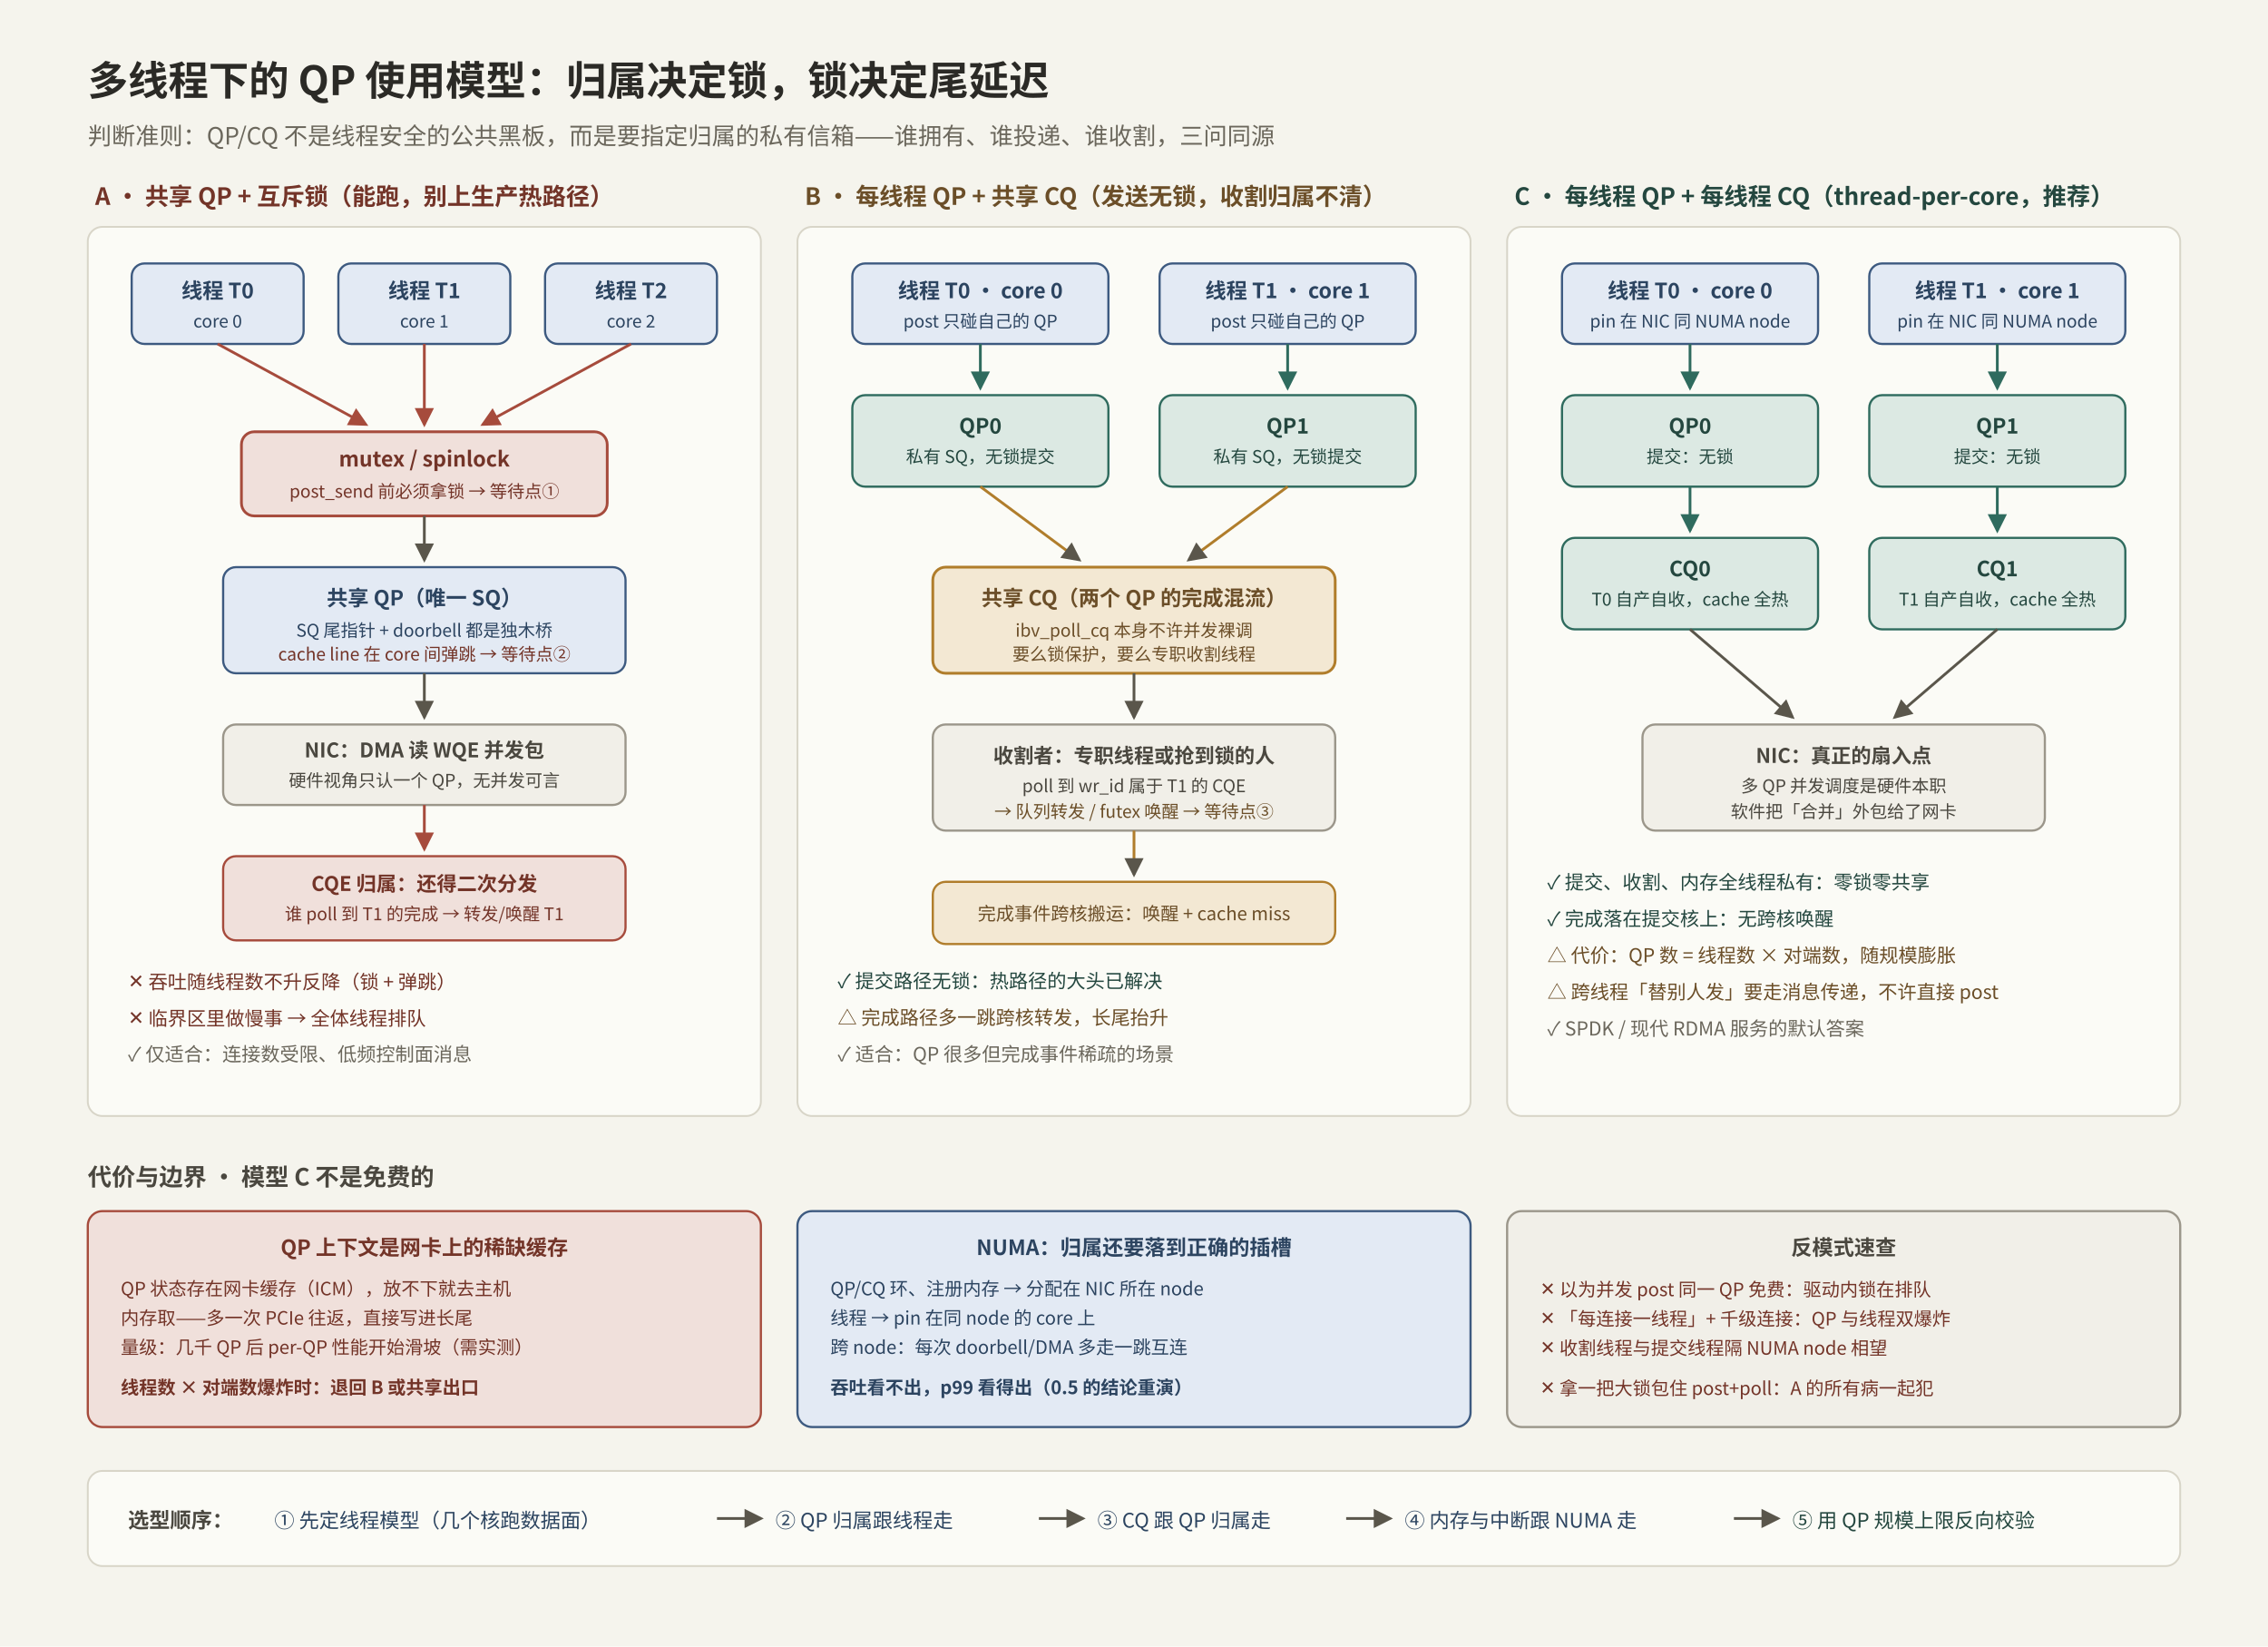
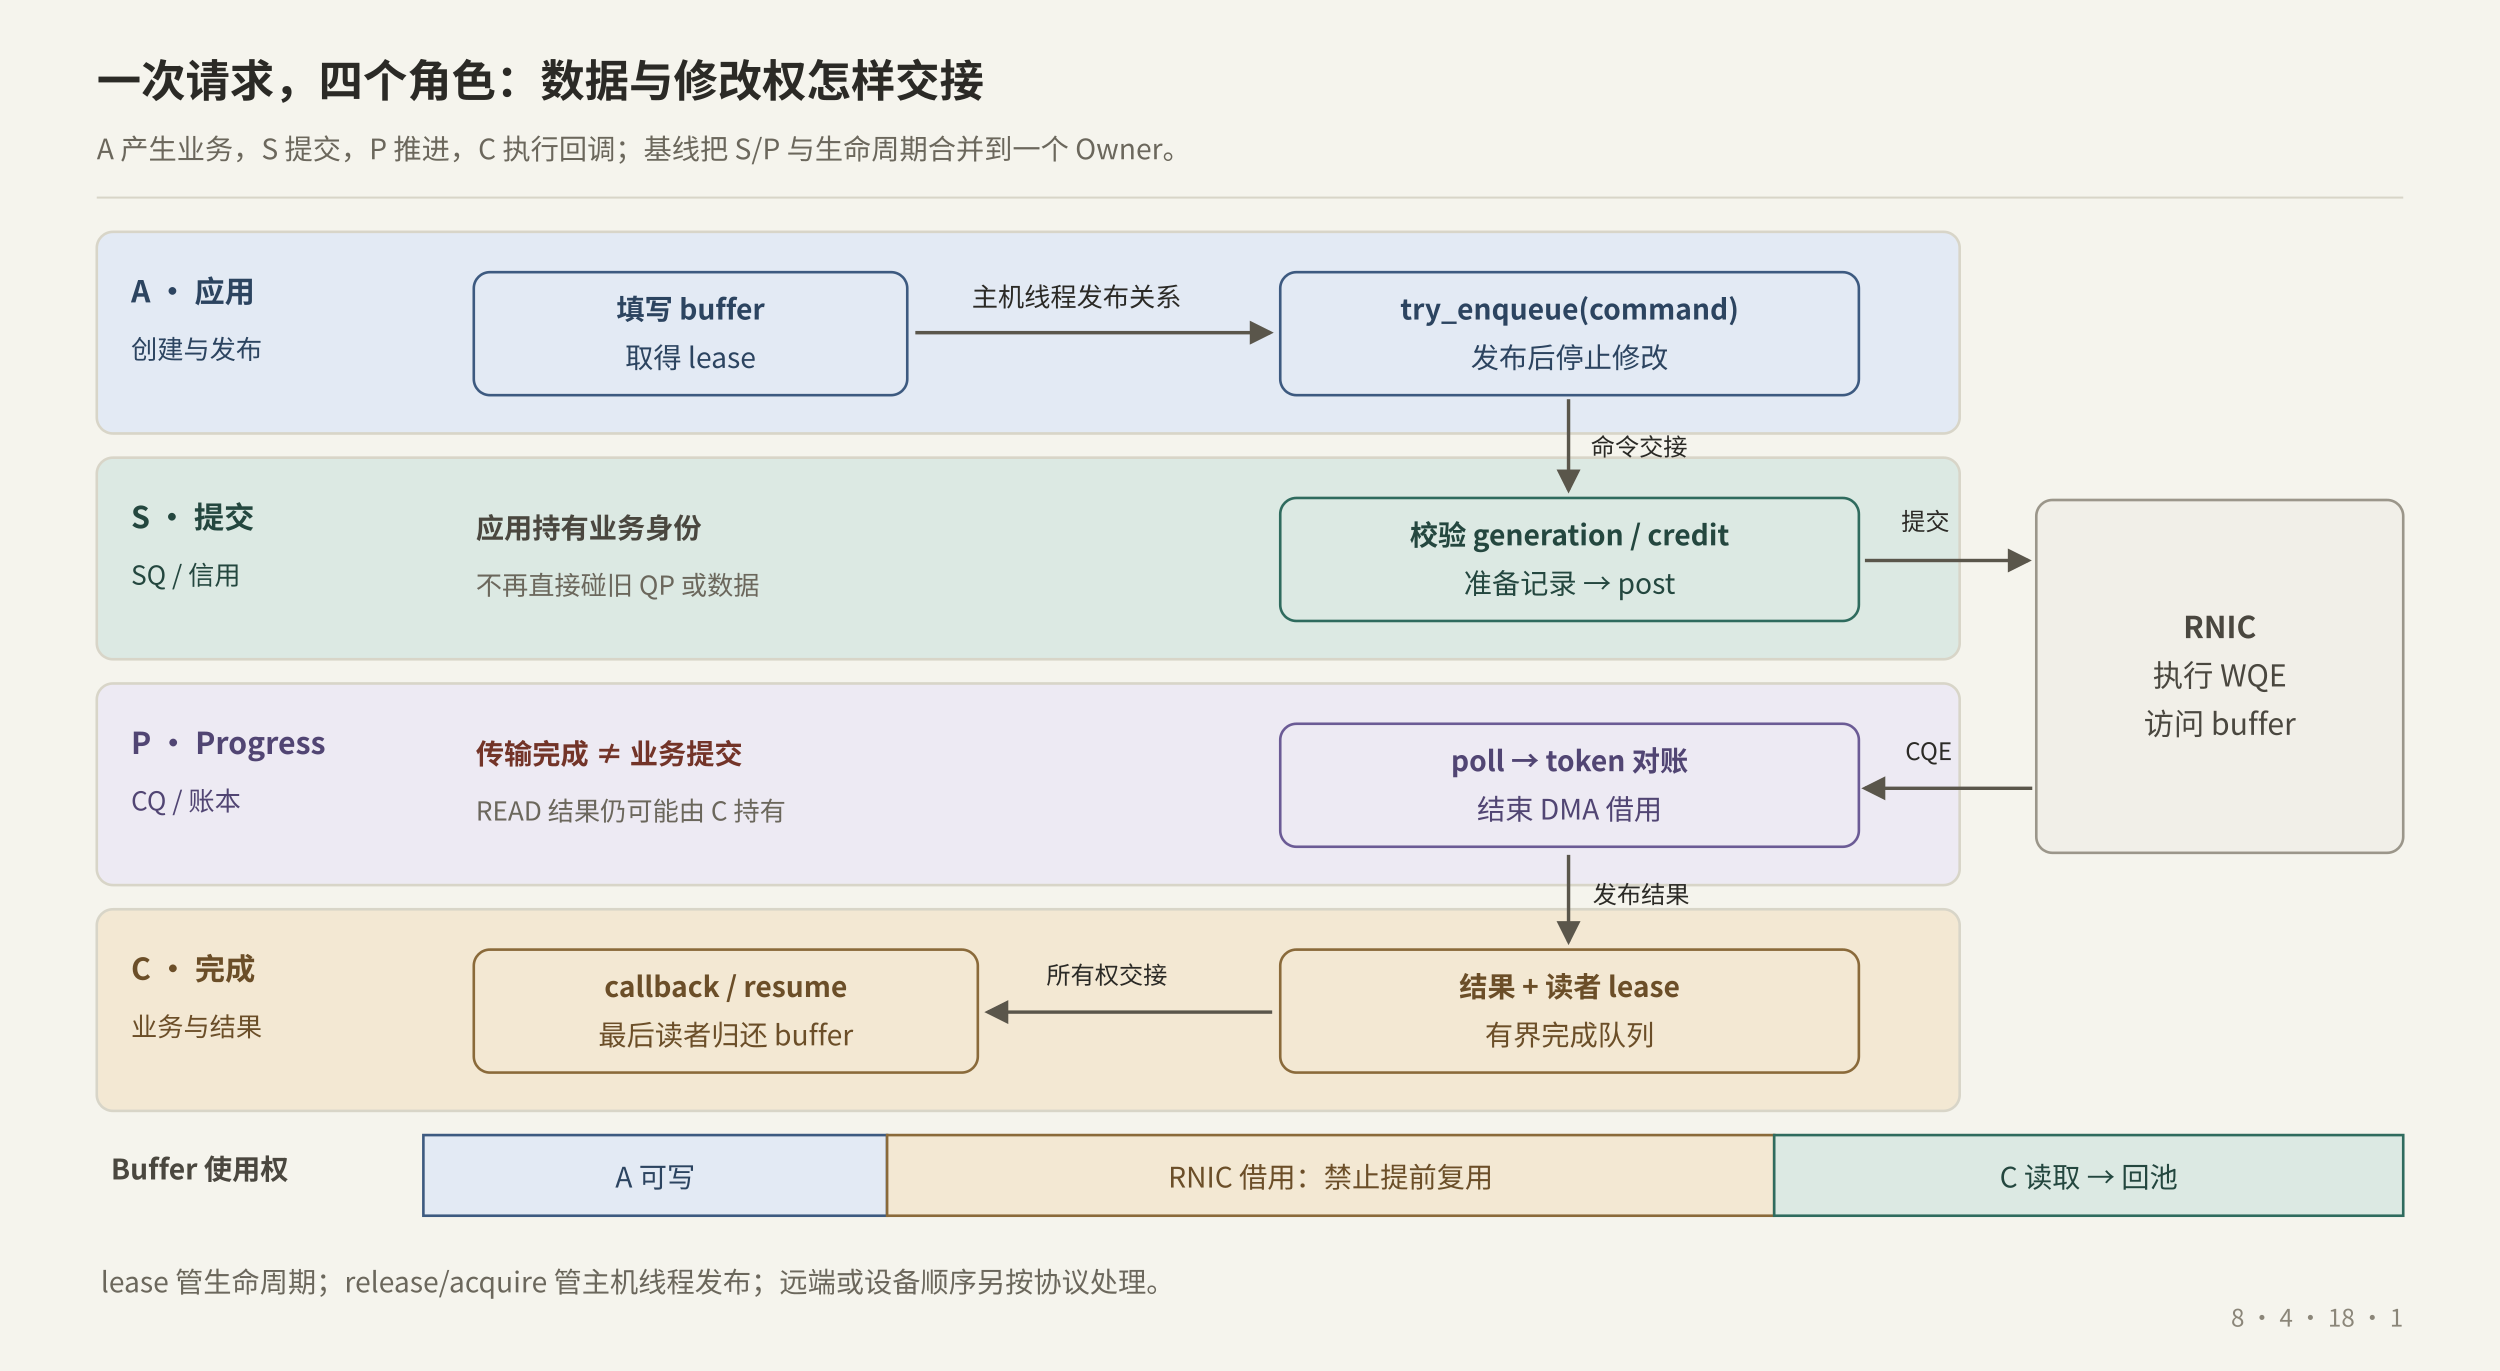
- <svg xmlns="http://www.w3.org/2000/svg" viewBox="0 0 1240 900" font-family="'PingFang SC','Hiragino Sans GB','Microsoft YaHei','Noto Sans CJK SC',sans-serif">
+ <svg xmlns="http://www.w3.org/2000/svg" viewBox="0 0 1240 680" width="1240" height="680" font-family="'Noto Sans CJK SC','PingFang SC','Hiragino Sans GB','Microsoft YaHei',sans-serif" role="img" aria-labelledby="title desc">
  <defs>
-     <marker id="arrn" viewBox="0 0 10 10" refX="8.5" refY="5" markerWidth="7" markerHeight="7" orient="auto-start-reverse">
+     <marker id="arr" viewBox="0 0 10 10" refX="8.5" refY="5" markerWidth="7" markerHeight="7" orient="auto-start-reverse">
      <path d="M0,0 L10,5 L0,10 z" fill="#5A564B" />
    </marker>
-     <marker id="arrr" viewBox="0 0 10 10" refX="8.5" refY="5" markerWidth="7" markerHeight="7" orient="auto-start-reverse">
+     <marker id="redarr" viewBox="0 0 10 10" refX="8.5" refY="5" markerWidth="7" markerHeight="7" orient="auto-start-reverse">
      <path d="M0,0 L10,5 L0,10 z" fill="#A64B3C" />
    </marker>
-     <marker id="arrg" viewBox="0 0 10 10" refX="8.5" refY="5" markerWidth="7" markerHeight="7" orient="auto-start-reverse">
+     <marker id="greenarr" viewBox="0 0 10 10" refX="8.5" refY="5" markerWidth="7" markerHeight="7" orient="auto-start-reverse">
      <path d="M0,0 L10,5 L0,10 z" fill="#2F6B5E" />
    </marker>
+     <marker id="bluearr" viewBox="0 0 10 10" refX="8.5" refY="5" markerWidth="7" markerHeight="7" orient="auto-start-reverse">
+       <path d="M0,0 L10,5 L0,10 z" fill="#3D5A80" />
+     </marker>
  </defs>
-   <rect x="0" y="0" width="1240" height="900" fill="rgb(245, 244, 237)" />
-   <text x="48" y="52" font-size="22" font-weight="700" fill="#2B2A26">多线程下的 QP 使用模型：归属决定锁，锁决定尾延迟</text>
-   <text x="48" y="79" font-size="13" fill="#6B675C">判断准则：QP/CQ 不是线程安全的公共黑板，而是要指定归属的私有信箱——谁拥有、谁投递、谁收割，三问同源</text>
-   <text x="52" y="112" font-size="13" font-weight="700" fill="#733428">A · 共享 QP + 互斥锁（能跑，别上生产热路径）</text>
-   <rect x="48" y="124" width="368" height="486" rx="8" fill="#FBFBF6" stroke="#D8D5C8" stroke-width="1" />
-   <rect x="72" y="144" width="94" height="44" rx="7" fill="#E3EAF4" stroke="#3D5A80" stroke-width="1.2" />
-   <text x="119" y="163" font-size="11.5" font-weight="700" fill="#2C4460" text-anchor="middle">线程 T0</text>
-   <text x="119" y="179" font-size="9.5" fill="#2C4460" text-anchor="middle">core 0</text>
-   <rect x="185" y="144" width="94" height="44" rx="7" fill="#E3EAF4" stroke="#3D5A80" stroke-width="1.2" />
-   <text x="232" y="163" font-size="11.5" font-weight="700" fill="#2C4460" text-anchor="middle">线程 T1</text>
-   <text x="232" y="179" font-size="9.5" fill="#2C4460" text-anchor="middle">core 1</text>
-   <rect x="298" y="144" width="94" height="44" rx="7" fill="#E3EAF4" stroke="#3D5A80" stroke-width="1.2" />
-   <text x="345" y="163" font-size="11.5" font-weight="700" fill="#2C4460" text-anchor="middle">线程 T2</text>
-   <text x="345" y="179" font-size="9.5" fill="#2C4460" text-anchor="middle">core 2</text>
-   <path d="M119,188 L200,232" fill="none" stroke="#A64B3C" stroke-width="1.5" marker-end="url(#arrr)" />
-   <path d="M232,188 L232,232" fill="none" stroke="#A64B3C" stroke-width="1.5" marker-end="url(#arrr)" />
-   <path d="M345,188 L264,232" fill="none" stroke="#A64B3C" stroke-width="1.5" marker-end="url(#arrr)" />
-   <rect x="132" y="236" width="200" height="46" rx="7" fill="#F0E0DB" stroke="#A64B3C" stroke-width="1.5" />
-   <text x="232" y="255" font-size="11.5" font-weight="700" fill="#733428" text-anchor="middle">mutex / spinlock</text>
-   <text x="232" y="272" font-size="9.5" fill="#733428" text-anchor="middle">post_send 前必须拿锁 → 等待点①</text>
-   <path d="M232,282 L232,306" fill="none" stroke="#5A564B" stroke-width="1.5" marker-end="url(#arrn)" />
-   <rect x="122" y="310" width="220" height="58" rx="7" fill="#E3EAF4" stroke="#3D5A80" stroke-width="1.2" />
-   <text x="232" y="331" font-size="11.5" font-weight="700" fill="#2C4460" text-anchor="middle">共享 QP（唯一 SQ）</text>
-   <text x="232" y="348" font-size="9.5" fill="#2C4460" text-anchor="middle">SQ 尾指针 + doorbell 都是独木桥</text>
-   <text x="232" y="361" font-size="9.5" fill="#733428" text-anchor="middle">cache line 在 core 间弹跳 → 等待点②</text>
-   <path d="M232,368 L232,392" fill="none" stroke="#5A564B" stroke-width="1.5" marker-end="url(#arrn)" />
-   <rect x="122" y="396" width="220" height="44" rx="7" fill="#F1EFE8" stroke="#9B968A" stroke-width="1.2" />
-   <text x="232" y="414" font-size="11" font-weight="700" fill="#4A473F" text-anchor="middle">NIC：DMA 读 WQE 并发包</text>
-   <text x="232" y="430" font-size="9.5" fill="#4A473F" text-anchor="middle">硬件视角只认一个 QP，无并发可言</text>
-   <path d="M232,440 L232,464" fill="none" stroke="#A64B3C" stroke-width="1.5" marker-end="url(#arrr)" />
-   <rect x="122" y="468" width="220" height="46" rx="7" fill="#F0E0DB" stroke="#A64B3C" stroke-width="1.2" />
-   <text x="232" y="487" font-size="11" font-weight="700" fill="#733428" text-anchor="middle">CQE 归属：还得二次分发</text>
-   <text x="232" y="503" font-size="9.5" fill="#733428" text-anchor="middle">谁 poll 到 T1 的完成 → 转发/唤醒 T1</text>
-   <text x="70" y="540" font-size="10.5" fill="#733428">✕ 吞吐随线程数不升反降（锁 + 弹跳）</text>
-   <text x="70" y="560" font-size="10.5" fill="#733428">✕ 临界区里做慢事 → 全体线程排队</text>
-   <text x="70" y="580" font-size="10.5" fill="#6B675C">✓ 仅适合：连接数受限、低频控制面消息</text>
-   <text x="440" y="112" font-size="13" font-weight="700" fill="#6B4E28">B · 每线程 QP + 共享 CQ（发送无锁，收割归属不清）</text>
-   <rect x="436" y="124" width="368" height="486" rx="8" fill="#FBFBF6" stroke="#D8D5C8" stroke-width="1" />
-   <rect x="466" y="144" width="140" height="44" rx="7" fill="#E3EAF4" stroke="#3D5A80" stroke-width="1.2" />
-   <text x="536" y="163" font-size="11.5" font-weight="700" fill="#2C4460" text-anchor="middle">线程 T0 · core 0</text>
-   <text x="536" y="179" font-size="9.5" fill="#2C4460" text-anchor="middle">post 只碰自己的 QP</text>
-   <rect x="634" y="144" width="140" height="44" rx="7" fill="#E3EAF4" stroke="#3D5A80" stroke-width="1.2" />
-   <text x="704" y="163" font-size="11.5" font-weight="700" fill="#2C4460" text-anchor="middle">线程 T1 · core 1</text>
-   <text x="704" y="179" font-size="9.5" fill="#2C4460" text-anchor="middle">post 只碰自己的 QP</text>
-   <path d="M536,188 L536,212" fill="none" stroke="#2F6B5E" stroke-width="1.5" marker-end="url(#arrg)" />
-   <path d="M704,188 L704,212" fill="none" stroke="#2F6B5E" stroke-width="1.5" marker-end="url(#arrg)" />
-   <rect x="466" y="216" width="140" height="50" rx="7" fill="#DCE9E3" stroke="#2F6B5E" stroke-width="1.2" />
-   <text x="536" y="237" font-size="11.5" font-weight="700" fill="#24473F" text-anchor="middle">QP0</text>
-   <text x="536" y="253" font-size="9.5" fill="#24473F" text-anchor="middle">私有 SQ，无锁提交</text>
-   <rect x="634" y="216" width="140" height="50" rx="7" fill="#DCE9E3" stroke="#2F6B5E" stroke-width="1.2" />
-   <text x="704" y="237" font-size="11.5" font-weight="700" fill="#24473F" text-anchor="middle">QP1</text>
-   <text x="704" y="253" font-size="9.5" fill="#24473F" text-anchor="middle">私有 SQ，无锁提交</text>
-   <path d="M536,266 L590,306" fill="none" stroke="#B07D2B" stroke-width="1.5" marker-end="url(#arrn)" />
-   <path d="M704,266 L650,306" fill="none" stroke="#B07D2B" stroke-width="1.5" marker-end="url(#arrn)" />
-   <rect x="510" y="310" width="220" height="58" rx="7" fill="#F3E8D3" stroke="#B07D2B" stroke-width="1.5" />
-   <text x="620" y="331" font-size="11.5" font-weight="700" fill="#6B4E28" text-anchor="middle">共享 CQ（两个 QP 的完成混流）</text>
-   <text x="620" y="348" font-size="9.5" fill="#6B4E28" text-anchor="middle">ibv_poll_cq 本身不许并发裸调</text>
-   <text x="620" y="361" font-size="9.5" fill="#6B4E28" text-anchor="middle">要么锁保护，要么专职收割线程</text>
-   <path d="M620,368 L620,392" fill="none" stroke="#5A564B" stroke-width="1.5" marker-end="url(#arrn)" />
-   <rect x="510" y="396" width="220" height="58" rx="7" fill="#F1EFE8" stroke="#9B968A" stroke-width="1.2" />
-   <text x="620" y="417" font-size="11" font-weight="700" fill="#4A473F" text-anchor="middle">收割者：专职线程或抢到锁的人</text>
-   <text x="620" y="433" font-size="9.5" fill="#4A473F" text-anchor="middle">poll 到 wr_id 属于 T1 的 CQE</text>
-   <text x="620" y="447" font-size="9.5" fill="#6B4E28" text-anchor="middle">→ 队列转发 / futex 唤醒 → 等待点③</text>
-   <path d="M620,454 L620,478" fill="none" stroke="#B07D2B" stroke-width="1.5" marker-end="url(#arrn)" />
-   <rect x="510" y="482" width="220" height="34" rx="7" fill="#F3E8D3" stroke="#B07D2B" stroke-width="1.2" />
-   <text x="620" y="503" font-size="10" fill="#6B4E28" text-anchor="middle">完成事件跨核搬运：唤醒 + cache miss</text>
-   <text x="458" y="540" font-size="10.5" fill="#24473F">✓ 提交路径无锁：热路径的大头已解决</text>
-   <text x="458" y="560" font-size="10.5" fill="#6B4E28">△ 完成路径多一跳跨核转发，长尾抬升</text>
-   <text x="458" y="580" font-size="10.5" fill="#6B675C">✓ 适合：QP 很多但完成事件稀疏的场景</text>
-   <text x="828" y="112" font-size="13" font-weight="700" fill="#24473F">C · 每线程 QP + 每线程 CQ（thread-per-core，推荐）</text>
-   <rect x="824" y="124" width="368" height="486" rx="8" fill="#FBFBF6" stroke="#D8D5C8" stroke-width="1" />
-   <rect x="854" y="144" width="140" height="44" rx="7" fill="#E3EAF4" stroke="#3D5A80" stroke-width="1.2" />
-   <text x="924" y="163" font-size="11.5" font-weight="700" fill="#2C4460" text-anchor="middle">线程 T0 · core 0</text>
-   <text x="924" y="179" font-size="9.5" fill="#2C4460" text-anchor="middle">pin 在 NIC 同 NUMA node</text>
-   <path d="M924,188 L924,212" fill="none" stroke="#2F6B5E" stroke-width="1.5" marker-end="url(#arrg)" />
-   <rect x="854" y="216" width="140" height="50" rx="7" fill="#DCE9E3" stroke="#2F6B5E" stroke-width="1.2" />
-   <text x="924" y="237" font-size="11.5" font-weight="700" fill="#24473F" text-anchor="middle">QP0</text>
-   <text x="924" y="253" font-size="9.5" fill="#24473F" text-anchor="middle">提交：无锁</text>
-   <path d="M924,266 L924,290" fill="none" stroke="#2F6B5E" stroke-width="1.5" marker-end="url(#arrg)" />
-   <rect x="854" y="294" width="140" height="50" rx="7" fill="#DCE9E3" stroke="#2F6B5E" stroke-width="1.2" />
-   <text x="924" y="315" font-size="11.5" font-weight="700" fill="#24473F" text-anchor="middle">CQ0</text>
-   <text x="924" y="331" font-size="9.5" fill="#24473F" text-anchor="middle">T0 自产自收，cache 全热</text>
-   <rect x="1022" y="144" width="140" height="44" rx="7" fill="#E3EAF4" stroke="#3D5A80" stroke-width="1.2" />
-   <text x="1092" y="163" font-size="11.5" font-weight="700" fill="#2C4460" text-anchor="middle">线程 T1 · core 1</text>
-   <text x="1092" y="179" font-size="9.5" fill="#2C4460" text-anchor="middle">pin 在 NIC 同 NUMA node</text>
-   <path d="M1092,188 L1092,212" fill="none" stroke="#2F6B5E" stroke-width="1.5" marker-end="url(#arrg)" />
-   <rect x="1022" y="216" width="140" height="50" rx="7" fill="#DCE9E3" stroke="#2F6B5E" stroke-width="1.2" />
-   <text x="1092" y="237" font-size="11.5" font-weight="700" fill="#24473F" text-anchor="middle">QP1</text>
-   <text x="1092" y="253" font-size="9.5" fill="#24473F" text-anchor="middle">提交：无锁</text>
-   <path d="M1092,266 L1092,290" fill="none" stroke="#2F6B5E" stroke-width="1.5" marker-end="url(#arrg)" />
-   <rect x="1022" y="294" width="140" height="50" rx="7" fill="#DCE9E3" stroke="#2F6B5E" stroke-width="1.2" />
-   <text x="1092" y="315" font-size="11.5" font-weight="700" fill="#24473F" text-anchor="middle">CQ1</text>
-   <text x="1092" y="331" font-size="9.5" fill="#24473F" text-anchor="middle">T1 自产自收，cache 全热</text>
-   <path d="M924,344 L980,392" fill="none" stroke="#5A564B" stroke-width="1.5" marker-end="url(#arrn)" />
-   <path d="M1092,344 L1036,392" fill="none" stroke="#5A564B" stroke-width="1.5" marker-end="url(#arrn)" />
-   <rect x="898" y="396" width="220" height="58" rx="7" fill="#F1EFE8" stroke="#9B968A" stroke-width="1.2" />
-   <text x="1008" y="417" font-size="11" font-weight="700" fill="#4A473F" text-anchor="middle">NIC：真正的扇入点</text>
-   <text x="1008" y="433" font-size="9.5" fill="#4A473F" text-anchor="middle">多 QP 并发调度是硬件本职</text>
-   <text x="1008" y="447" font-size="9.5" fill="#4A473F" text-anchor="middle">软件把「合并」外包给了网卡</text>
-   <text x="846" y="486" font-size="10.5" fill="#24473F">✓ 提交、收割、内存全线程私有：零锁零共享</text>
-   <text x="846" y="506" font-size="10.5" fill="#24473F">✓ 完成落在提交核上：无跨核唤醒</text>
-   <text x="846" y="526" font-size="10.5" fill="#6B4E28">△ 代价：QP 数 = 线程数 × 对端数，随规模膨胀</text>
-   <text x="846" y="546" font-size="10.5" fill="#6B4E28">△ 跨线程「替别人发」要走消息传递，不许直接 post</text>
-   <text x="846" y="566" font-size="10.5" fill="#6B675C">✓ SPDK / 现代 RDMA 服务的默认答案</text>
-   <text x="48" y="648" font-size="13" font-weight="700" fill="#4A473F">代价与边界 · 模型 C 不是免费的</text>
-   <rect x="48" y="662" width="368" height="118" rx="8" fill="#F0E0DB" stroke="#A64B3C" stroke-width="1.2" />
-   <text x="232" y="686" font-size="11.5" font-weight="700" fill="#733428" text-anchor="middle">QP 上下文是网卡上的稀缺缓存</text>
-   <text x="66" y="708" font-size="10" fill="#733428">QP 状态存在网卡缓存（ICM），放不下就去主机</text>
-   <text x="66" y="724" font-size="10" fill="#733428">内存取——多一次 PCIe 往返，直接写进长尾</text>
-   <text x="66" y="740" font-size="10" fill="#733428">量级：几千 QP 后 per-QP 性能开始滑坡（需实测）</text>
-   <text x="66" y="762" font-size="10" font-weight="700" fill="#733428">线程数 × 对端数爆炸时：退回 B 或共享出口</text>
-   <rect x="436" y="662" width="368" height="118" rx="8" fill="#E3EAF4" stroke="#3D5A80" stroke-width="1.2" />
-   <text x="620" y="686" font-size="11.5" font-weight="700" fill="#2C4460" text-anchor="middle">NUMA：归属还要落到正确的插槽</text>
-   <text x="454" y="708" font-size="10" fill="#2C4460">QP/CQ 环、注册内存 → 分配在 NIC 所在 node</text>
-   <text x="454" y="724" font-size="10" fill="#2C4460">线程 → pin 在同 node 的 core 上</text>
-   <text x="454" y="740" font-size="10" fill="#2C4460">跨 node：每次 doorbell/DMA 多走一跳互连</text>
-   <text x="454" y="762" font-size="10" font-weight="700" fill="#2C4460">吞吐看不出，p99 看得出（0.5 的结论重演）</text>
-   <rect x="824" y="662" width="368" height="118" rx="8" fill="#F1EFE8" stroke="#9B968A" stroke-width="1.2" />
-   <text x="1008" y="686" font-size="11.5" font-weight="700" fill="#4A473F" text-anchor="middle">反模式速查</text>
-   <text x="842" y="708" font-size="10" fill="#733428">✕ 以为并发 post 同一 QP 免费：驱动内锁在排队</text>
-   <text x="842" y="724" font-size="10" fill="#733428">✕ 「每连接一线程」+ 千级连接：QP 与线程双爆炸</text>
-   <text x="842" y="740" font-size="10" fill="#733428">✕ 收割线程与提交线程隔 NUMA node 相望</text>
-   <text x="842" y="762" font-size="10" fill="#733428">✕ 拿一把大锁包住 post+poll：A 的所有病一起犯</text>
-   <rect x="48" y="804" width="1144" height="52" rx="8" fill="#FBFBF6" stroke="#D8D5C8" stroke-width="1" />
-   <text x="70" y="835" font-size="11.5" font-weight="700" fill="#4A473F">选型顺序：</text>
-   <text x="150" y="835" font-size="11" fill="#2C4460">① 先定线程模型（几个核跑数据面）</text>
-   <path d="M392,830 L416,830" fill="none" stroke="#5A564B" stroke-width="1.5" marker-end="url(#arrn)" />
-   <text x="424" y="835" font-size="11" fill="#2C4460">② QP 归属跟线程走</text>
-   <path d="M568,830 L592,830" fill="none" stroke="#5A564B" stroke-width="1.5" marker-end="url(#arrn)" />
-   <text x="600" y="835" font-size="11" fill="#2C4460">③ CQ 跟 QP 归属走</text>
-   <path d="M736,830 L760,830" fill="none" stroke="#5A564B" stroke-width="1.5" marker-end="url(#arrn)" />
-   <text x="768" y="835" font-size="11" fill="#2C4460">④ 内存与中断跟 NUMA 走</text>
-   <path d="M948,830 L972,830" fill="none" stroke="#5A564B" stroke-width="1.5" marker-end="url(#arrn)" />
-   <text x="980" y="835" font-size="11" fill="#24473F">⑤ 用 QP 规模上限反向校验</text>
+   <rect x="0" y="0" width="1240" height="680" rx="0" fill="#F5F4ED" stroke="none" stroke-width="1.3" />
+   <text x="48" y="48" font-size="22" fill="#2B2A26" font-weight="700" text-anchor="start">一次请求，四个角色：数据与修改权怎样交接</text>
+   <text x="48" y="79" font-size="14" fill="#6B675C" font-weight="400" text-anchor="start">A 产生业务，S 提交，P 推进，C 执行回调；基线把 S/P 与生命周期合并到一个 Owner。</text>
+   <line x1="48" y1="98" x2="1192" y2="98" stroke="#D8D5C8" stroke-width="1" />
+   <text x="1192" y="658" font-size="12" fill="#8B8679" font-weight="400" text-anchor="end">8 · 4 · 18 · 1</text>
+   <rect x="48" y="115" width="924" height="100" rx="8" fill="#E3EAF4" stroke="#D8D5C8" stroke-width="1.3" />
+   <text x="65" y="150" font-size="15" fill="#2C4460" font-weight="700" text-anchor="start">A · 应用</text>
+   <text x="65" y="178" font-size="13" fill="#2C4460" font-weight="400" text-anchor="start">创建与发布</text>
+   <rect x="48" y="227" width="924" height="100" rx="8" fill="#DCE9E3" stroke="#D8D5C8" stroke-width="1.3" />
+   <text x="65" y="262" font-size="15" fill="#24473F" font-weight="700" text-anchor="start">S · 提交</text>
+   <text x="65" y="290" font-size="13" fill="#24473F" font-weight="400" text-anchor="start">SQ / 信用</text>
+   <rect x="48" y="339" width="924" height="100" rx="8" fill="#EDEAF3" stroke="#D8D5C8" stroke-width="1.3" />
+   <text x="65" y="374" font-size="15" fill="#514573" font-weight="700" text-anchor="start">P · Progress</text>
+   <text x="65" y="402" font-size="13" fill="#514573" font-weight="400" text-anchor="start">CQ / 账本</text>
+   <rect x="48" y="451" width="924" height="100" rx="8" fill="#F3E8D3" stroke="#D8D5C8" stroke-width="1.3" />
+   <text x="65" y="486" font-size="15" fill="#6B4E28" font-weight="700" text-anchor="start">C · 完成</text>
+   <text x="65" y="514" font-size="13" fill="#6B4E28" font-weight="400" text-anchor="start">业务与结果</text>
+   <rect x="235" y="135" width="215" height="61" rx="8" fill="#E3EAF4" stroke="#3D5A80" stroke-width="1.3" />
+   <text x="342.5" y="158.5" font-size="14" fill="#2C4460" font-weight="700" text-anchor="middle">填写 buffer</text>
+   <text x="342.5" y="182.5" font-size="14" fill="#2C4460" font-weight="400" text-anchor="middle">取得 lease</text>
+   <rect x="635" y="135" width="287" height="61" rx="8" fill="#E3EAF4" stroke="#3D5A80" stroke-width="1.3" />
+   <text x="778.5" y="158.5" font-size="14" fill="#2C4460" font-weight="700" text-anchor="middle">try_enqueue(command)</text>
+   <text x="778.5" y="182.5" font-size="14" fill="#2C4460" font-weight="400" text-anchor="middle">发布后停止修改</text>
+   <polyline points="454,165 630,165" fill="none" stroke="#5A564B" stroke-width="1.7" stroke-linejoin="round" marker-end="url(#arr)" />
+   <text x="482" y="152" font-size="13" fill="#2B2A26" font-weight="400" text-anchor="start">主机线程发布关系</text>
+   <rect x="635" y="247" width="287" height="61" rx="8" fill="#DCE9E3" stroke="#2F6B5E" stroke-width="1.3" />
+   <text x="778.5" y="270.5" font-size="14" fill="#24473F" font-weight="700" text-anchor="middle">校验 generation / credit</text>
+   <text x="778.5" y="294.5" font-size="14" fill="#24473F" font-weight="400" text-anchor="middle">准备记录 → post</text>
+   <polyline points="778,198 778,243" fill="none" stroke="#5A564B" stroke-width="1.7" stroke-linejoin="round" marker-end="url(#arr)" />
+   <text x="789" y="226" font-size="12" fill="#2B2A26" font-weight="400" text-anchor="start">命令交接</text>
+   <rect x="1010" y="248" width="182" height="175" rx="8" fill="#F1EFE8" stroke="#9B968A" stroke-width="1.3" />
+   <text x="1101.0" y="316.5" font-size="15" fill="#4A473F" font-weight="700" text-anchor="middle">RNIC</text>
+   <text x="1101.0" y="340.5" font-size="15" fill="#4A473F" font-weight="400" text-anchor="middle">执行 WQE</text>
+   <text x="1101.0" y="364.5" font-size="15" fill="#4A473F" font-weight="400" text-anchor="middle">访问 buffer</text>
+   <polyline points="925,278 1006,278" fill="none" stroke="#5A564B" stroke-width="1.7" stroke-linejoin="round" marker-end="url(#arr)" />
+   <text x="943" y="263" font-size="12" fill="#2B2A26" font-weight="400" text-anchor="start">提交</text>
+   <rect x="635" y="359" width="287" height="61" rx="8" fill="#EDEAF3" stroke="#6B5B95" stroke-width="1.3" />
+   <text x="778.5" y="382.5" font-size="14" fill="#514573" font-weight="700" text-anchor="middle">poll → token 对账</text>
+   <text x="778.5" y="406.5" font-size="14" fill="#514573" font-weight="400" text-anchor="middle">结束 DMA 借用</text>
+   <polyline points="1008,391 925,391" fill="none" stroke="#5A564B" stroke-width="1.7" stroke-linejoin="round" marker-end="url(#arr)" />
+   <text x="945" y="377" font-size="12" fill="#2B2A26" font-weight="400" text-anchor="start">CQE</text>
+   <rect x="635" y="471" width="287" height="61" rx="8" fill="#F3E8D3" stroke="#8A6A3A" stroke-width="1.3" />
+   <text x="778.5" y="494.5" font-size="14" fill="#6B4E28" font-weight="700" text-anchor="middle">结果 + 读者 lease</text>
+   <text x="778.5" y="518.5" font-size="14" fill="#6B4E28" font-weight="400" text-anchor="middle">有界完成队列</text>
+   <polyline points="778,424 778,467" fill="none" stroke="#5A564B" stroke-width="1.7" stroke-linejoin="round" marker-end="url(#arr)" />
+   <text x="790" y="448" font-size="12" fill="#2B2A26" font-weight="400" text-anchor="start">发布结果</text>
+   <rect x="235" y="471" width="250" height="61" rx="8" fill="#F3E8D3" stroke="#8A6A3A" stroke-width="1.3" />
+   <text x="360.0" y="494.5" font-size="14" fill="#6B4E28" font-weight="700" text-anchor="middle">callback / resume</text>
+   <text x="360.0" y="518.5" font-size="14" fill="#6B4E28" font-weight="400" text-anchor="middle">最后读者归还 buffer</text>
+   <polyline points="631,502 490,502" fill="none" stroke="#5A564B" stroke-width="1.7" stroke-linejoin="round" marker-end="url(#arr)" />
+   <text x="519" y="488" font-size="12" fill="#2B2A26" font-weight="400" text-anchor="start">所有权交接</text>
+   <text x="236" y="267" font-size="14" fill="#4A473F" font-weight="700" text-anchor="start">应用持有业务身份</text>
+   <text x="236" y="295" font-size="13" fill="#6B675C" font-weight="400" text-anchor="start">不再直接碰旧 QP 或数据</text>
+   <text x="236" y="379" font-size="14" fill="#733428" font-weight="700" text-anchor="start">传输完成 ≠ 业务提交</text>
+   <text x="236" y="407" font-size="13" fill="#6B675C" font-weight="400" text-anchor="start">READ 结果仍可能由 C 持有</text>
+   <text x="55" y="585" font-size="14" fill="#4A473F" font-weight="700" text-anchor="start">Buffer 使用权</text>
+   <rect x="210" y="563" width="230" height="40" rx="0" fill="#E3EAF4" stroke="#3D5A80" stroke-width="1.3" />
+   <text x="325.0" y="589" font-size="14" fill="#2C4460" font-weight="500" text-anchor="middle">A 可写</text>
+   <rect x="440" y="563" width="440" height="40" rx="0" fill="#F3E8D3" stroke="#8A6A3A" stroke-width="1.3" />
+   <text x="660.0" y="589" font-size="14" fill="#6B4E28" font-weight="500" text-anchor="middle">RNIC 借用：禁止提前复用</text>
+   <rect x="880" y="563" width="312" height="40" rx="0" fill="#DCE9E3" stroke="#2F6B5E" stroke-width="1.3" />
+   <text x="1036.0" y="589" font-size="14" fill="#24473F" font-weight="500" text-anchor="middle">C 读取 → 回池</text>
+   <text x="50" y="641" font-size="14" fill="#6B675C" font-weight="400" text-anchor="start">lease 管生命周期；release/acquire 管主机线程发布；远端或设备顺序另按协议处理。</text>
</svg>
